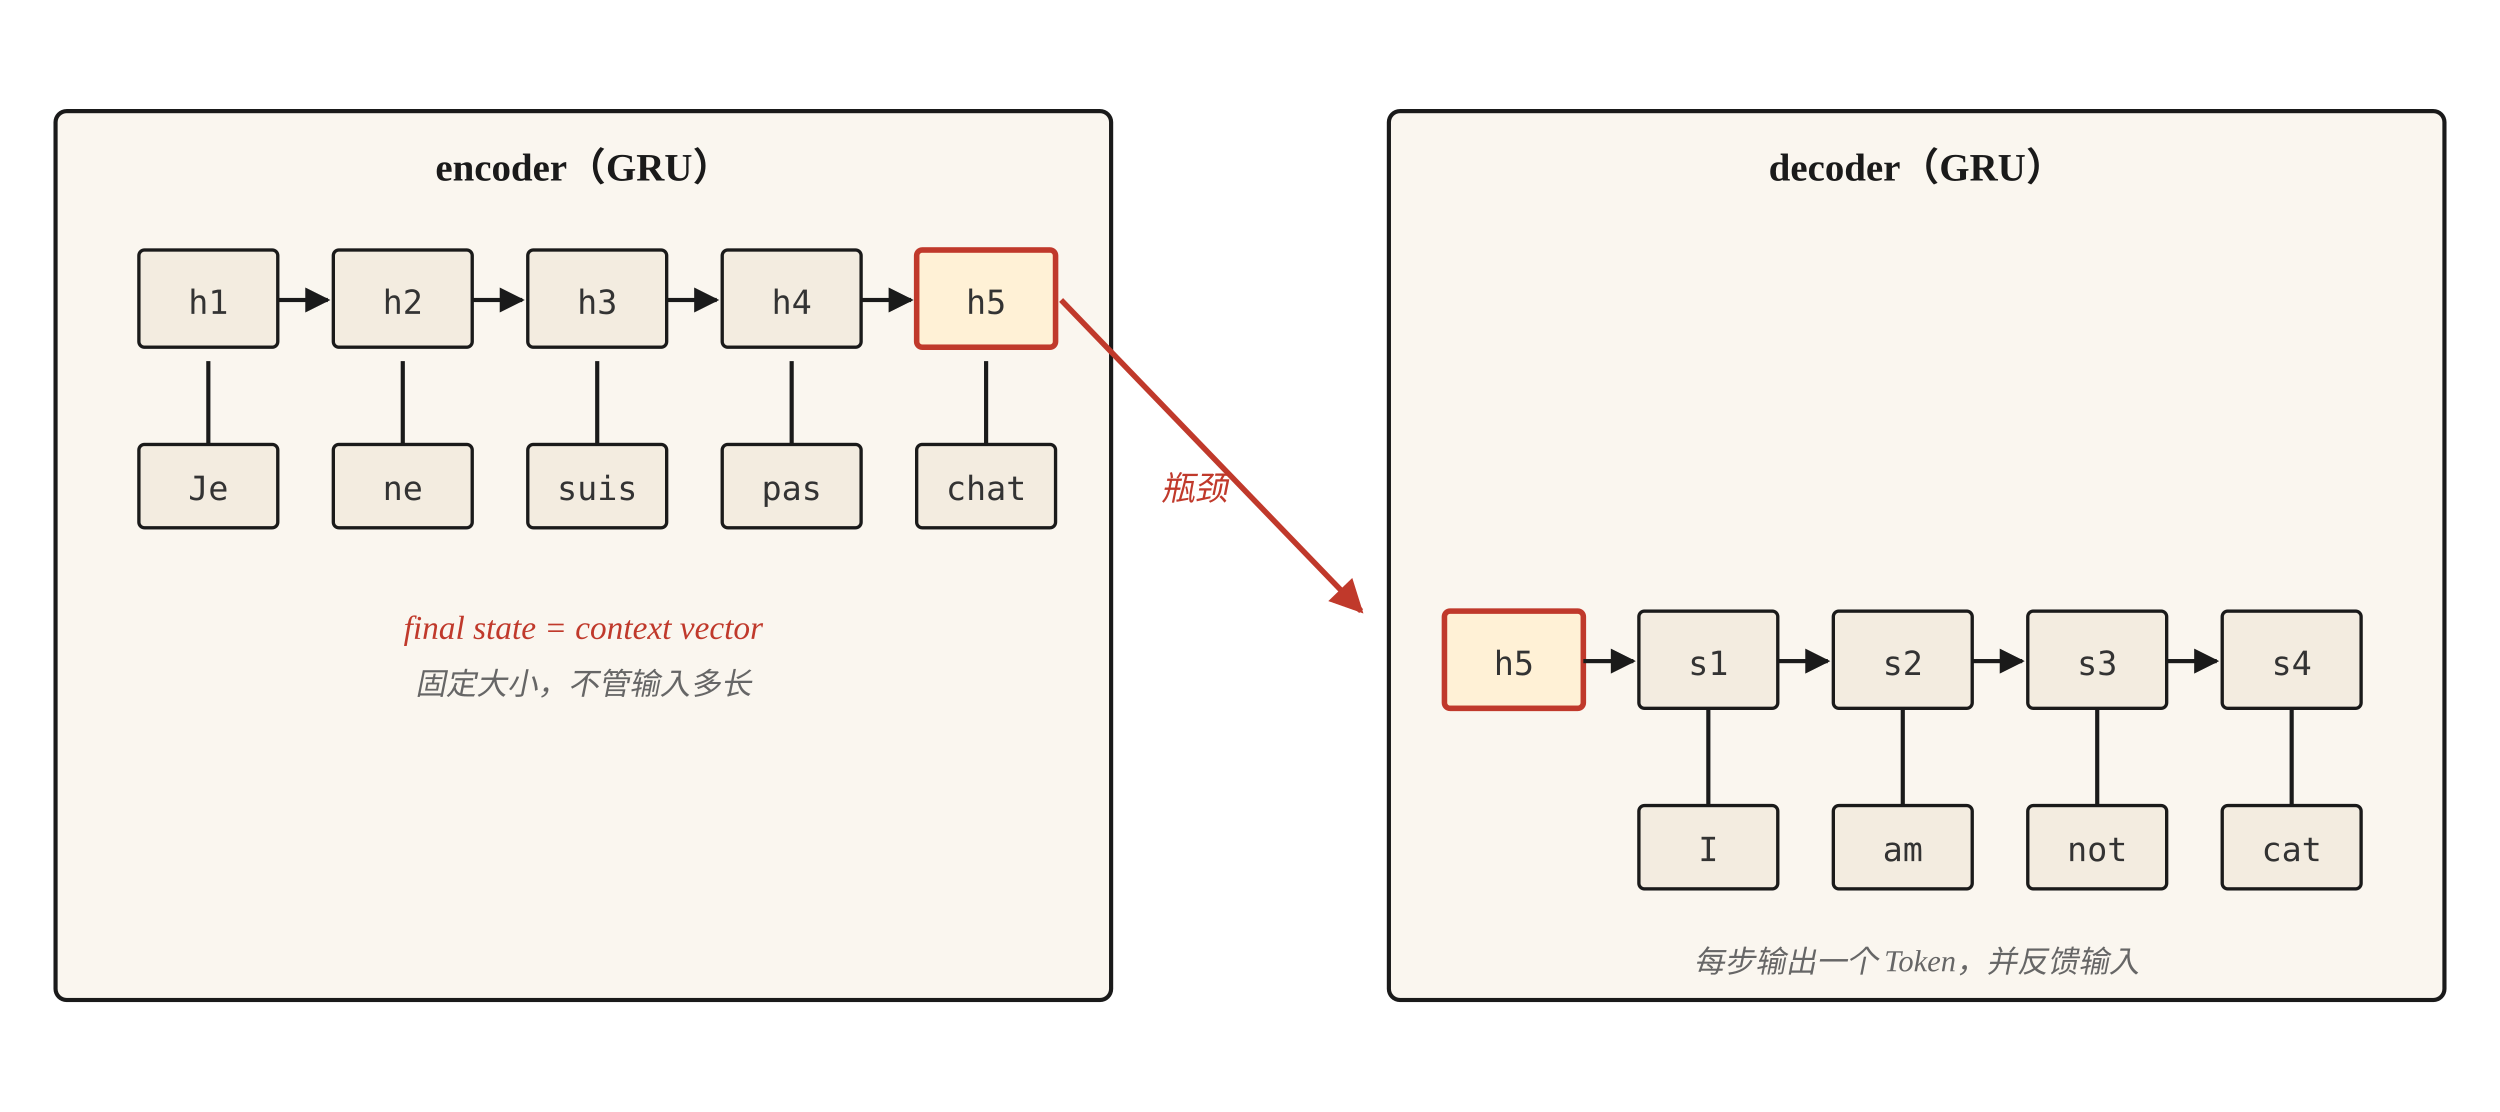
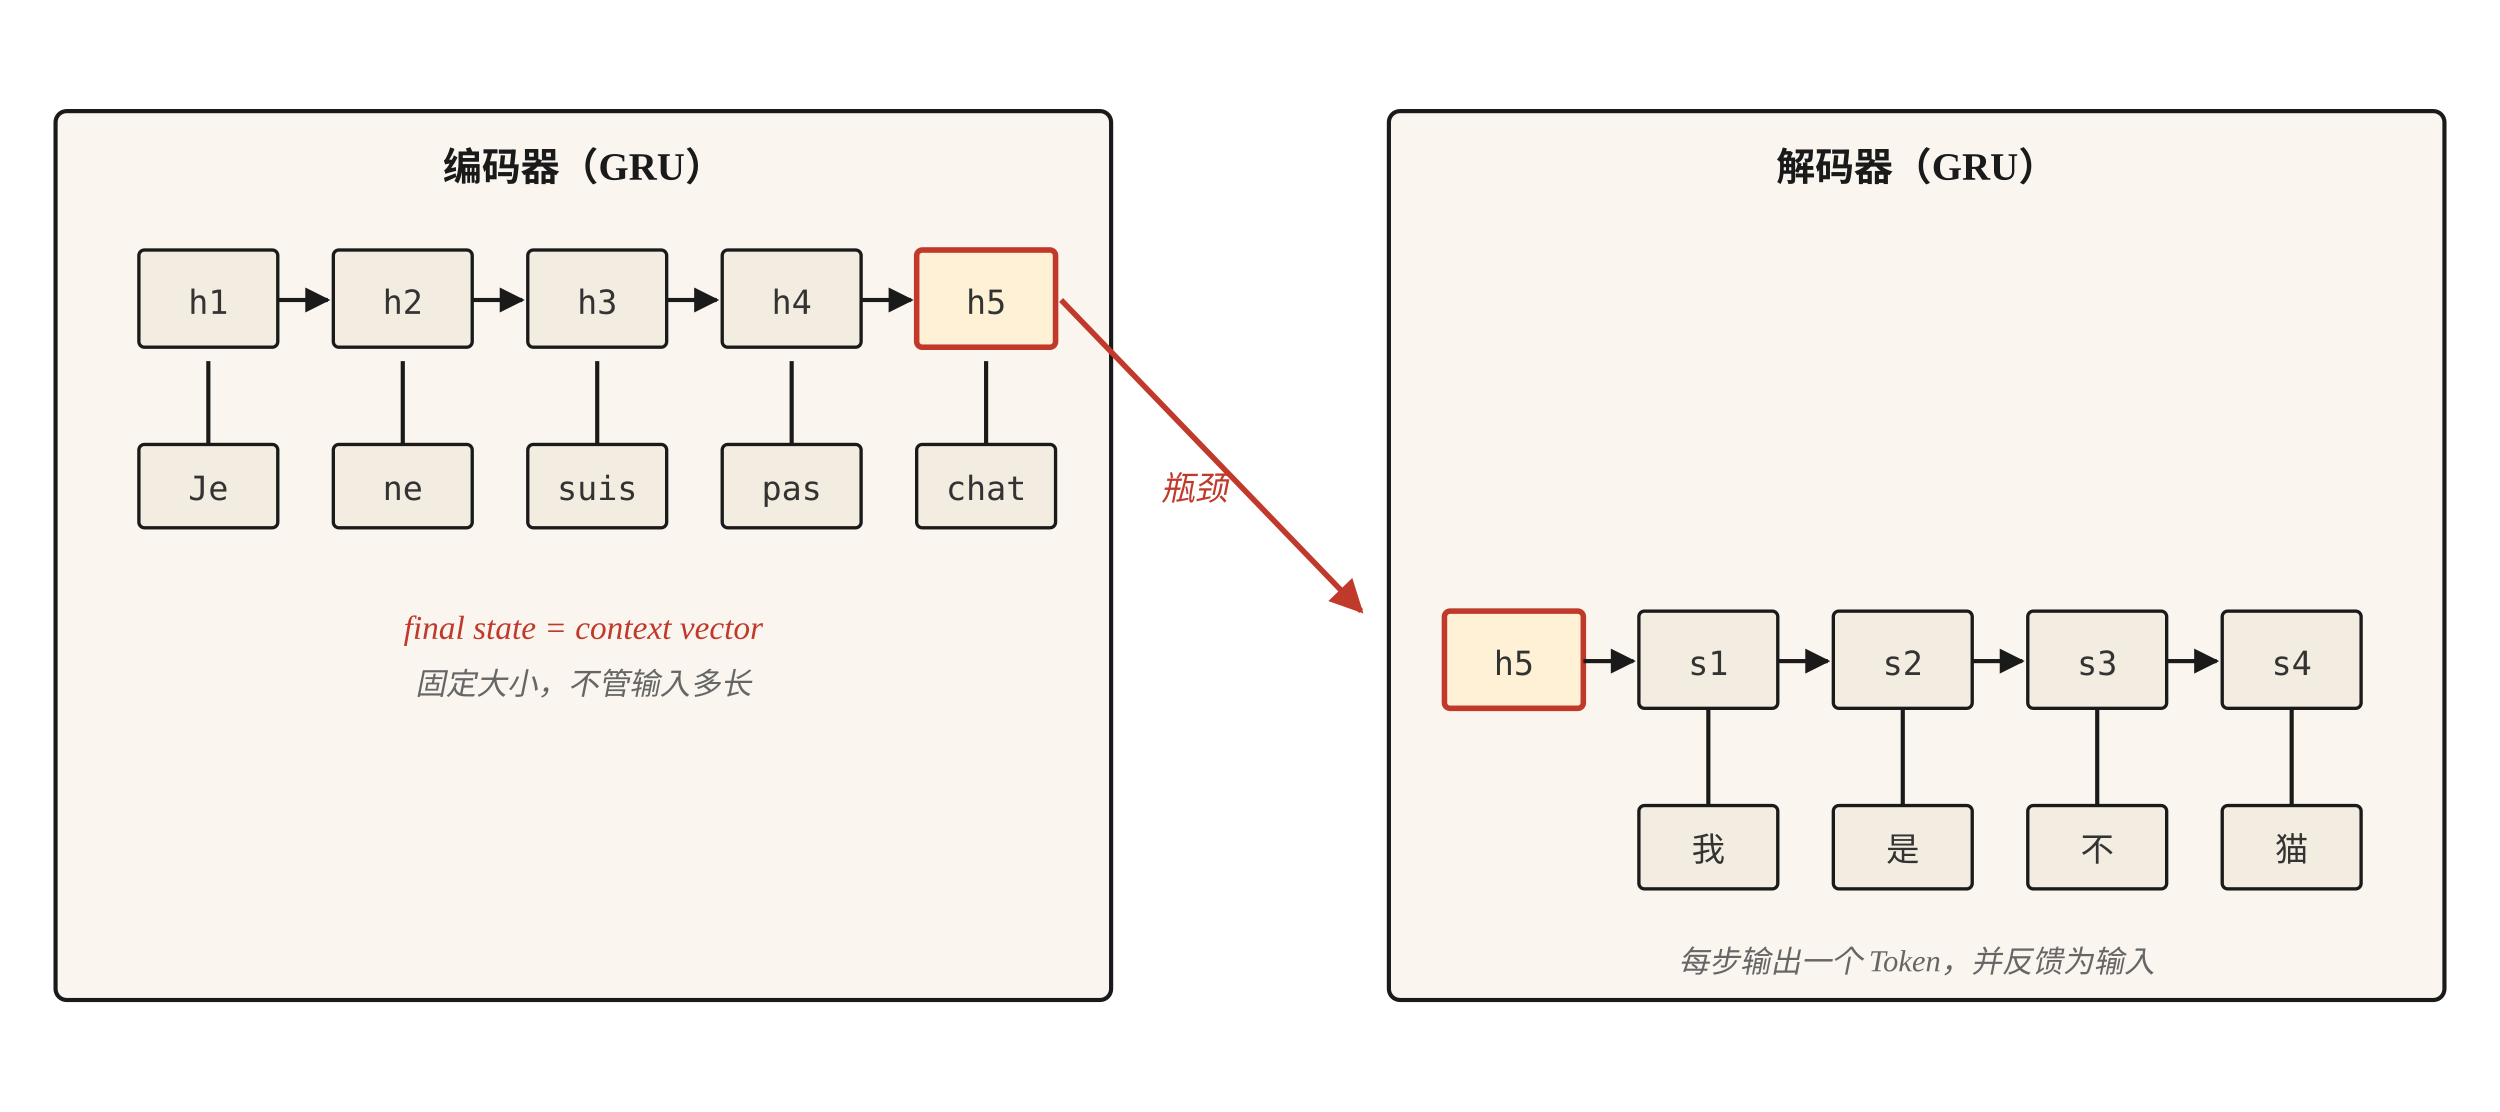
<svg xmlns="http://www.w3.org/2000/svg" viewBox="0 0 900 400" font-family="Georgia, 'Times New Roman', serif">
  <defs>
    <marker id="arrow" viewBox="0 0 10 10" refX="9" refY="5" markerWidth="6" markerHeight="6" orient="auto">
      <path d="M0,0 L10,5 L0,10 z" fill="#1a1a1a" />
    </marker>
    <marker id="red-arrow" viewBox="0 0 10 10" refX="9" refY="5" markerWidth="6" markerHeight="6" orient="auto">
      <path d="M0,0 L10,5 L0,10 z" fill="#c0392b" />
    </marker>
    <style>
      .box { fill: #faf6ef; stroke: #1a1a1a; stroke-width: 1.5; }
      .hot { fill: #fff1d6; stroke: #c0392b; stroke-width: 2; }
      .cell { fill: #f3ece0; stroke: #1a1a1a; stroke-width: 1.2; }
      .label { font-size: 14px; font-weight: 600; fill: #1a1a1a; }
      .content { font-size: 12px; fill: #333; font-family: 'Menlo', monospace; }
      .stage { font-size: 12px; fill: #c0392b; font-style: italic; text-anchor: middle; }
      .line { stroke: #1a1a1a; stroke-width: 1.5; fill: none; }
      .red { stroke: #c0392b; stroke-width: 2; fill: none; }
      .note { font-size: 11px; fill: #666; font-style: italic; }
    </style>
  </defs>
  <rect class="box" x="20" y="40" width="380" height="320" rx="4" />
-   <text class="label" x="210" y="65" text-anchor="middle">encoder（GRU）</text>
+   <text class="label" x="210" y="65" text-anchor="middle">编码器（GRU）</text>
  <rect class="cell" x="50" y="90" width="50" height="35" rx="2" />
  <text class="content" x="75" y="113" text-anchor="middle">h1</text>
  <rect class="cell" x="120" y="90" width="50" height="35" rx="2" />
  <text class="content" x="145" y="113" text-anchor="middle">h2</text>
  <rect class="cell" x="190" y="90" width="50" height="35" rx="2" />
  <text class="content" x="215" y="113" text-anchor="middle">h3</text>
  <rect class="cell" x="260" y="90" width="50" height="35" rx="2" />
  <text class="content" x="285" y="113" text-anchor="middle">h4</text>
  <rect class="hot" x="330" y="90" width="50" height="35" rx="2" />
  <text class="content" x="355" y="113" text-anchor="middle">h5</text>
  <path class="line" d="M 100 108 L 118 108" marker-end="url(#arrow)" />
  <path class="line" d="M 170 108 L 188 108" marker-end="url(#arrow)" />
  <path class="line" d="M 240 108 L 258 108" marker-end="url(#arrow)" />
  <path class="line" d="M 310 108 L 328 108" marker-end="url(#arrow)" />
  <rect class="cell" x="50" y="160" width="50" height="30" rx="2" />
  <text class="content" x="75" y="180" text-anchor="middle">Je</text>
  <rect class="cell" x="120" y="160" width="50" height="30" rx="2" />
  <text class="content" x="145" y="180" text-anchor="middle">ne</text>
  <rect class="cell" x="190" y="160" width="50" height="30" rx="2" />
  <text class="content" x="215" y="180" text-anchor="middle">suis</text>
  <rect class="cell" x="260" y="160" width="50" height="30" rx="2" />
  <text class="content" x="285" y="180" text-anchor="middle">pas</text>
  <rect class="cell" x="330" y="160" width="50" height="30" rx="2" />
  <text class="content" x="355" y="180" text-anchor="middle">chat</text>
  <path class="line" d="M 75 160 L 75 130" />
  <path class="line" d="M 145 160 L 145 130" />
  <path class="line" d="M 215 160 L 215 130" />
  <path class="line" d="M 285 160 L 285 130" />
  <path class="line" d="M 355 160 L 355 130" />
  <text class="stage" x="210" y="230">final state = context vector</text>
  <text class="note" x="210" y="250" text-anchor="middle">固定大小，不管输入多长</text>
  <path class="red" d="M 382 108 L 490 220" marker-end="url(#red-arrow)" />
  <text class="stage" x="430" y="180">瓶颈</text>
  <rect class="box" x="500" y="40" width="380" height="320" rx="4" />
-   <text class="label" x="690" y="65" text-anchor="middle">decoder（GRU）</text>
+   <text class="label" x="690" y="65" text-anchor="middle">解码器（GRU）</text>
  <rect class="hot" x="520" y="220" width="50" height="35" rx="2" />
  <text class="content" x="545" y="243" text-anchor="middle">h5</text>
  <rect class="cell" x="590" y="220" width="50" height="35" rx="2" />
  <text class="content" x="615" y="243" text-anchor="middle">s1</text>
  <rect class="cell" x="660" y="220" width="50" height="35" rx="2" />
  <text class="content" x="685" y="243" text-anchor="middle">s2</text>
  <rect class="cell" x="730" y="220" width="50" height="35" rx="2" />
  <text class="content" x="755" y="243" text-anchor="middle">s3</text>
  <rect class="cell" x="800" y="220" width="50" height="35" rx="2" />
  <text class="content" x="825" y="243" text-anchor="middle">s4</text>
  <path class="line" d="M 570 238 L 588 238" marker-end="url(#arrow)" />
  <path class="line" d="M 640 238 L 658 238" marker-end="url(#arrow)" />
  <path class="line" d="M 710 238 L 728 238" marker-end="url(#arrow)" />
  <path class="line" d="M 780 238 L 798 238" marker-end="url(#arrow)" />
  <rect class="cell" x="590" y="290" width="50" height="30" rx="2" />
-   <text class="content" x="615" y="310" text-anchor="middle">I</text>
+   <text class="content" x="615" y="310" text-anchor="middle">我</text>
  <rect class="cell" x="660" y="290" width="50" height="30" rx="2" />
-   <text class="content" x="685" y="310" text-anchor="middle">am</text>
+   <text class="content" x="685" y="310" text-anchor="middle">是</text>
  <rect class="cell" x="730" y="290" width="50" height="30" rx="2" />
-   <text class="content" x="755" y="310" text-anchor="middle">not</text>
+   <text class="content" x="755" y="310" text-anchor="middle">不</text>
  <rect class="cell" x="800" y="290" width="50" height="30" rx="2" />
-   <text class="content" x="825" y="310" text-anchor="middle">cat</text>
+   <text class="content" x="825" y="310" text-anchor="middle">猫</text>
  <path class="line" d="M 615 290 L 615 255" />
  <path class="line" d="M 685 290 L 685 255" />
  <path class="line" d="M 755 290 L 755 255" />
  <path class="line" d="M 825 290 L 825 255" />
-   <text class="note" x="690" y="350" text-anchor="middle">每步输出一个 Token，并反馈输入</text>
+   <text class="note" x="690" y="350" text-anchor="middle">每步输出一个 Token，并反馈为输入</text>
</svg>
